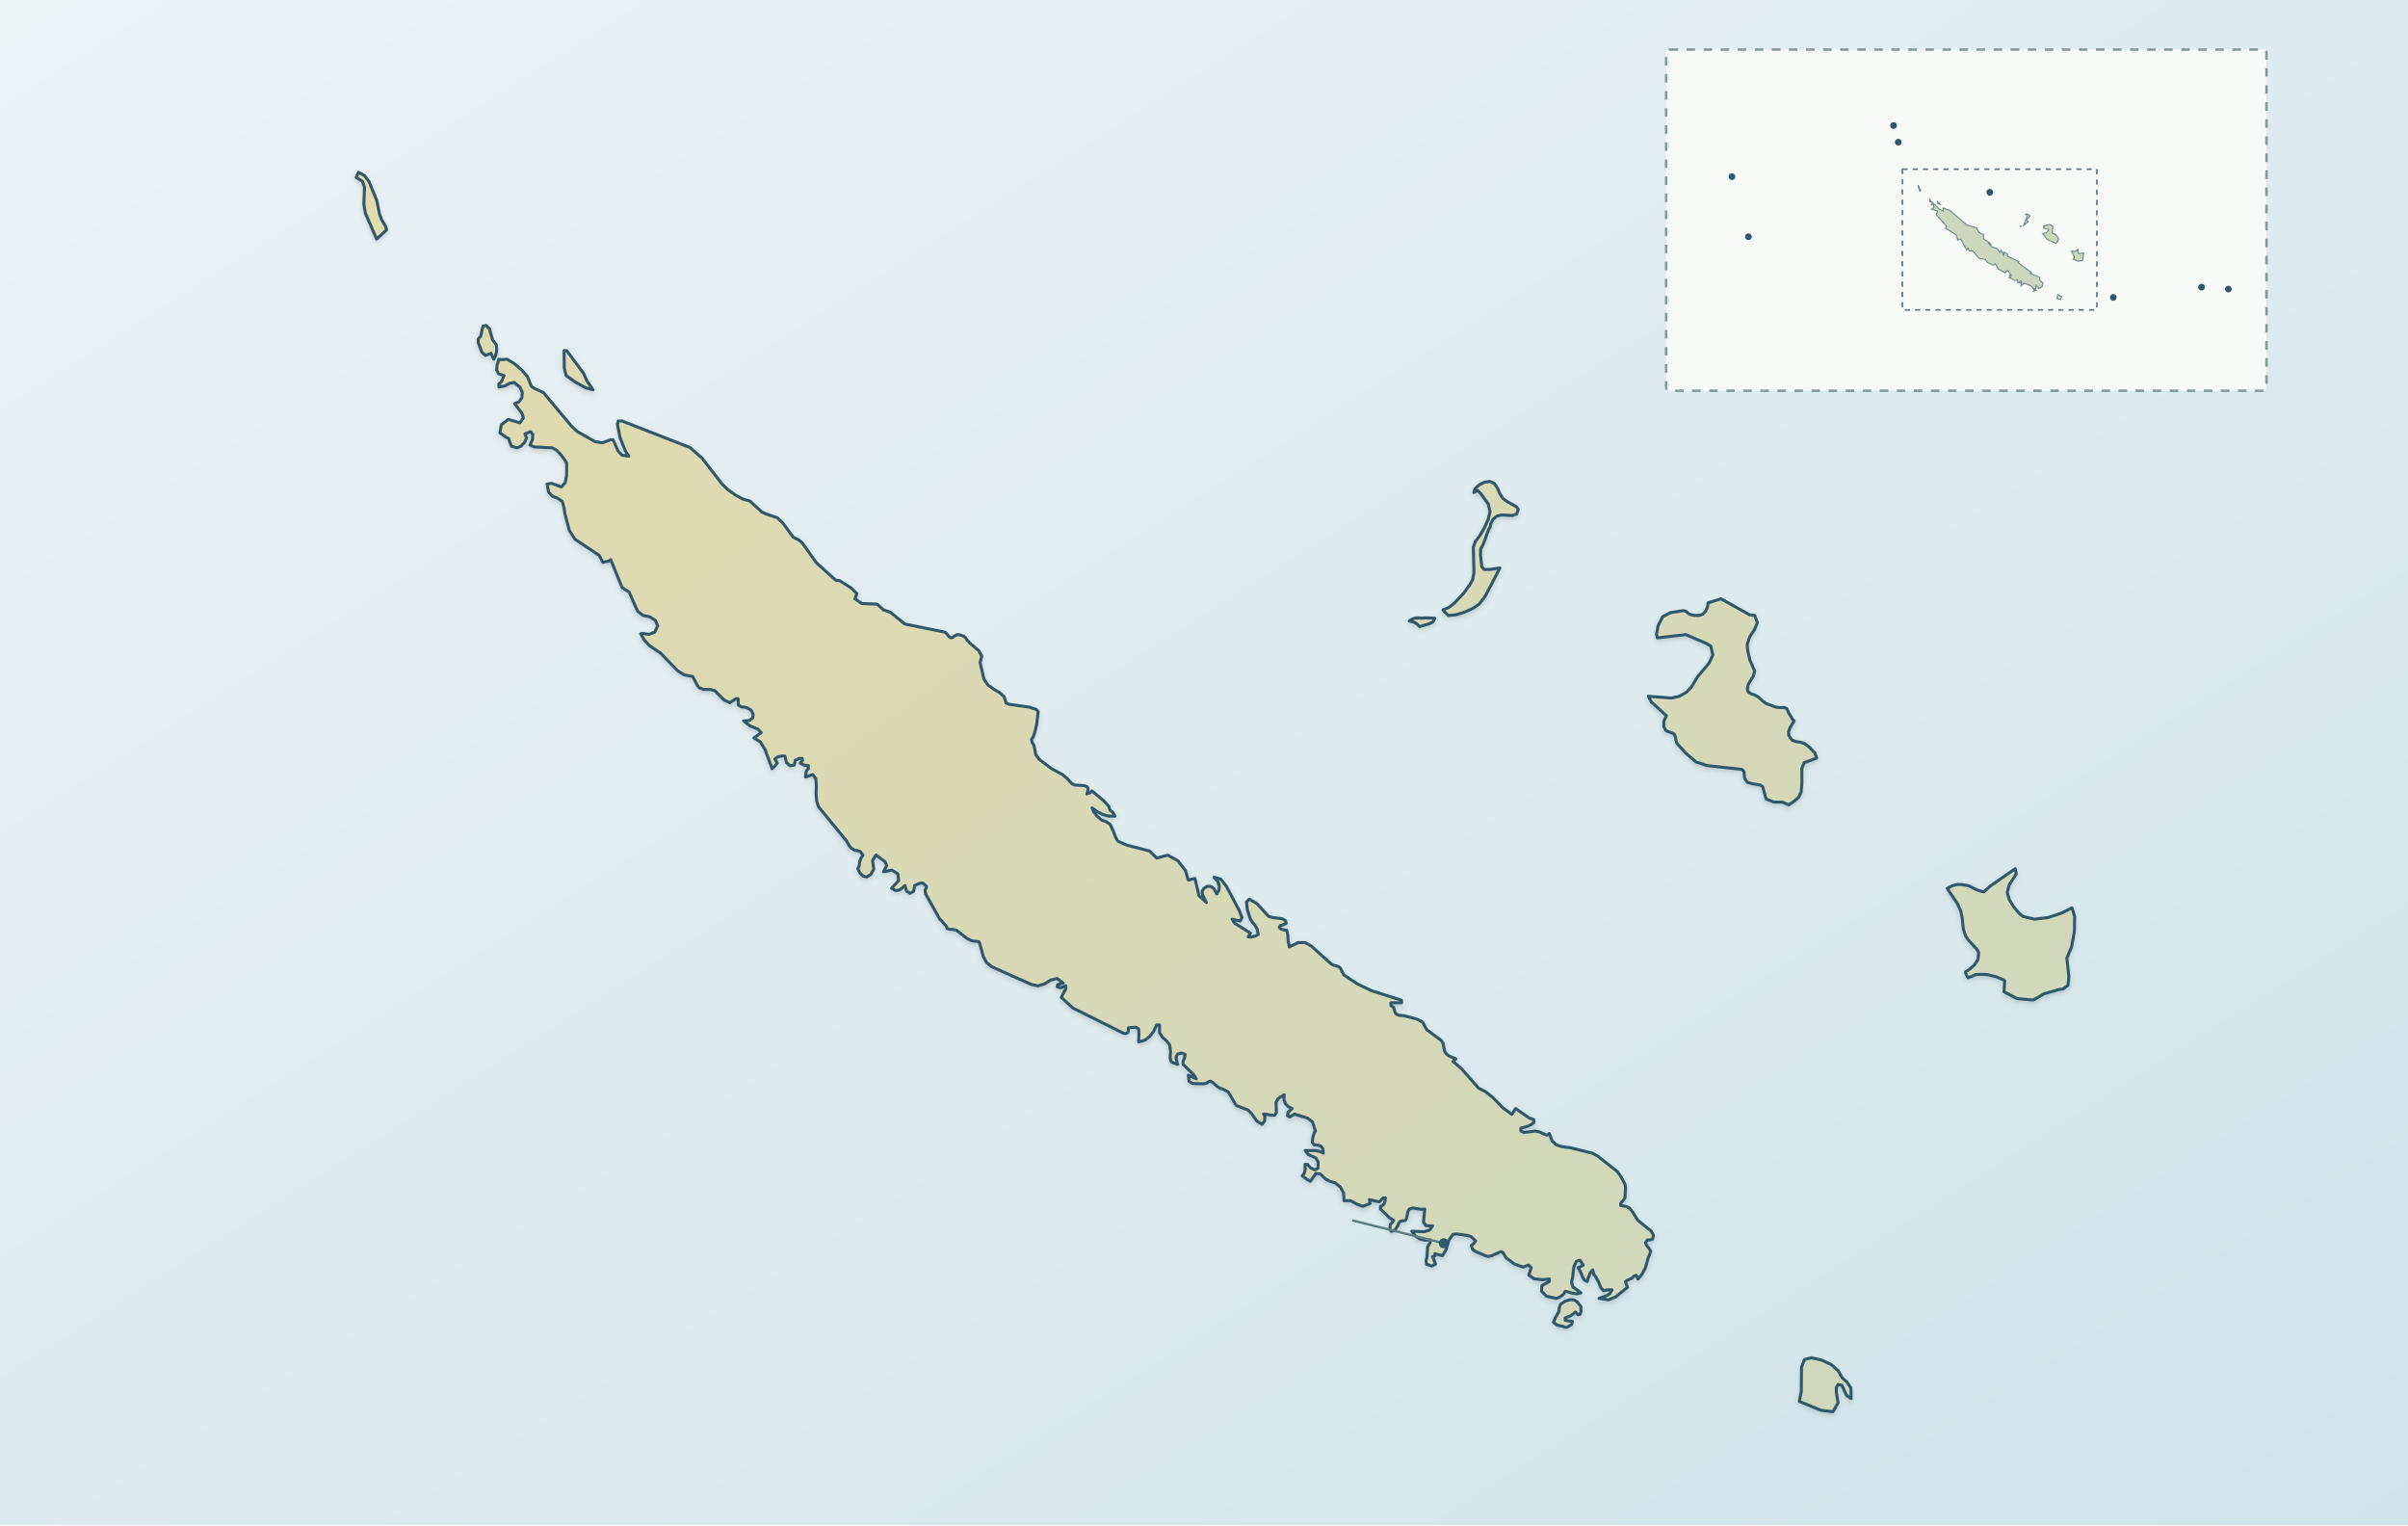
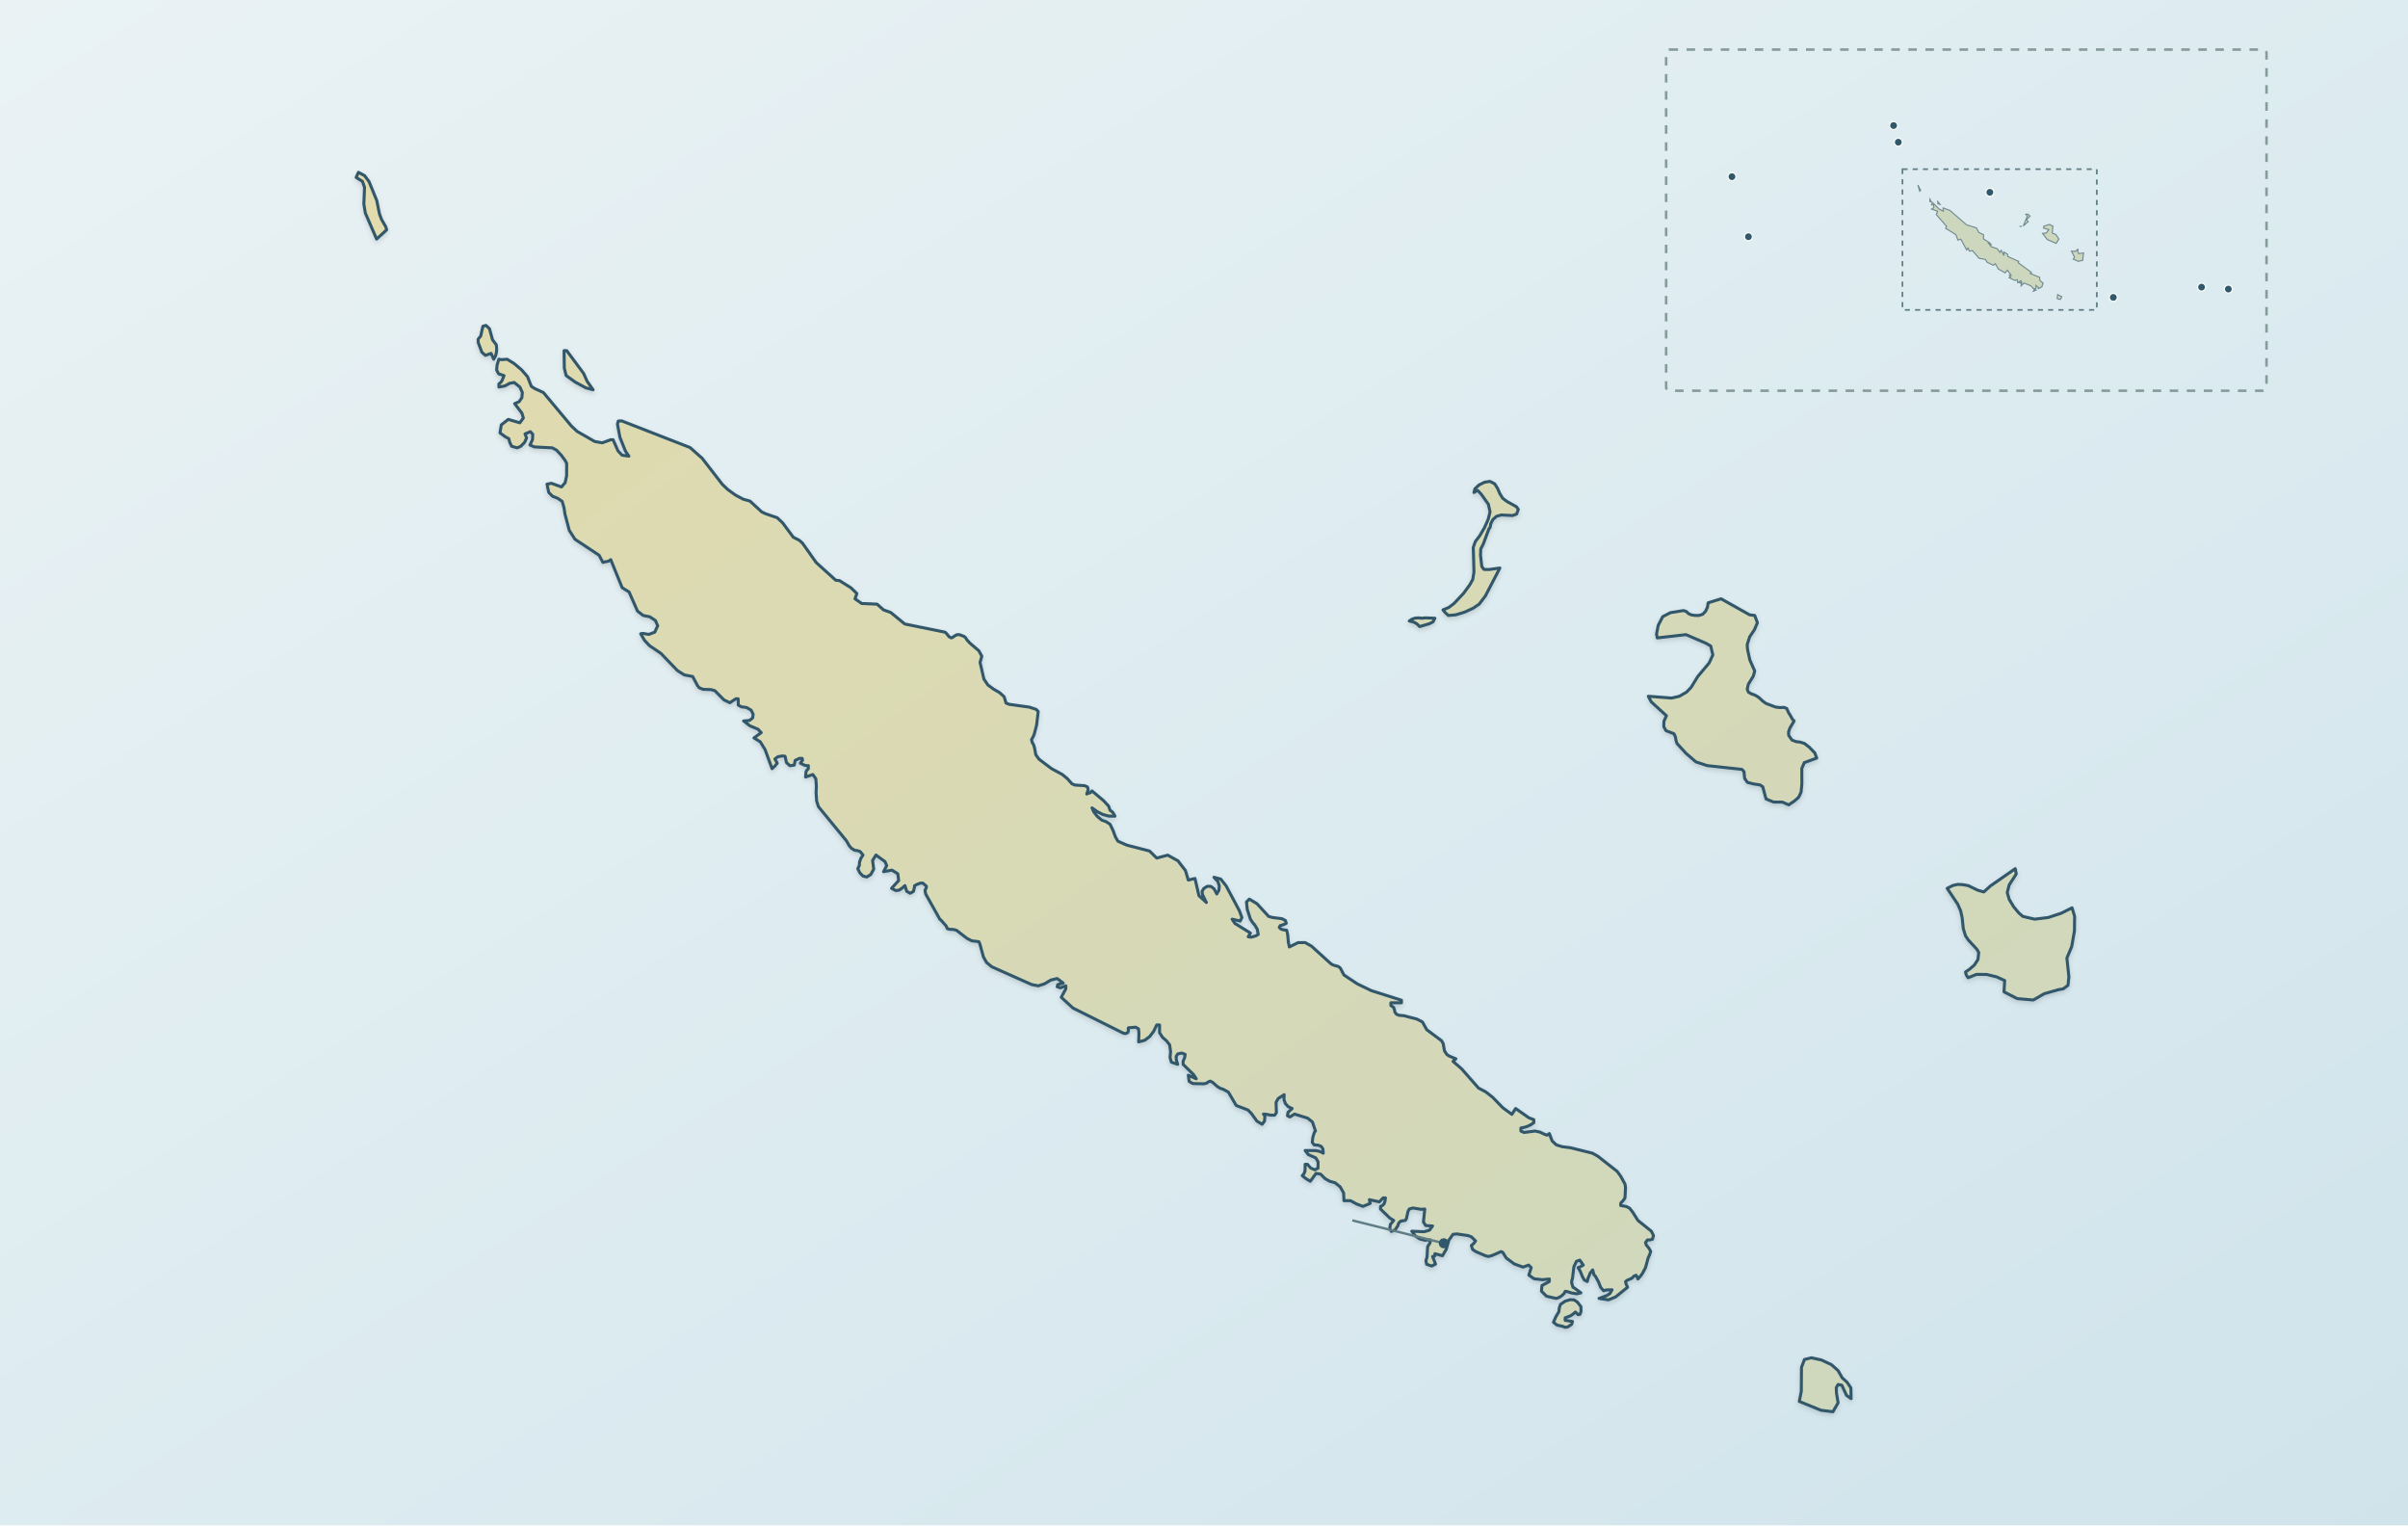
<svg xmlns="http://www.w3.org/2000/svg" width="1200" height="760" viewBox="0 0 1200 760" role="img" data-map-style="journey-atlas-region-map" data-map-projection="local-equirectangular-fit-v1" aria-labelledby="newcaledonia-map-title newcaledonia-map-desc">
  <defs>
    <linearGradient id="sea" x1="0" y1="0" x2="1" y2="1">
      <stop stop-color="#eaf2f4" />
      <stop offset=".55" stop-color="#dcebf0" />
      <stop offset="1" stop-color="#d0e3eb" />
    </linearGradient>
    <linearGradient id="land" x1="0" y1="0" x2="1" y2="1">
      <stop stop-color="#e2dbad" />
      <stop offset="1" stop-color="#cdd7be" />
    </linearGradient>
    <filter id="shadow">
      <feDropShadow dx="0" dy="1.2" stdDeviation="1.2" flood-opacity=".14" />
    </filter>
  </defs>
  <rect width="1200" height="760" fill="url(#sea)" />
  <path id="new-caledonia-land" d="M920.48,688.71 L922.38,691.55 L922.47,696.86 L920.16,695.18 L917.88,690.19 L916.00,689.81 L915.08,691.35 L915.17,693.95 L916.00,698.94 L913.42,703.39 L907.46,702.66 L896.66,698.24 L897.66,693.18 L897.75,681.30 L899.23,677.36 L902.62,676.51 L907.66,677.59 L912.68,679.94 L916.00,682.90 L917.99,686.45 L920.48,688.71 Z M787.87,653.48 L787.33,654.87 L786.41,655.03 L785.13,653.71 L783.68,654.90 L782.64,655.59 L779.99,656.61 L779.99,657.85 L783.62,658.43 L783.22,659.85 L781.19,661.17 L779.99,661.31 L778.60,660.80 L775.93,660.21 L774.13,658.79 L775.43,655.92 L776.85,653.55 L777.08,651.60 L777.65,649.89 L779.99,648.30 L782.45,647.54 L784.47,647.66 L786.15,648.83 L787.84,651.07 L787.87,653.48 Z M1001.28,440.85 L1000.28,444.71 L1001.28,448.14 L1003.50,451.82 L1006.08,454.90 L1008.04,456.59 L1013.91,457.97 L1020.67,457.16 L1027.24,454.99 L1032.58,452.31 L1033.86,456.55 L1033.77,463.84 L1032.40,471.66 L1030.00,477.35 L1031.00,486.67 L1030.57,490.91 L1028.17,492.69 L1025.86,493.09 L1018.73,495.11 L1013.28,498.25 L1005.25,497.54 L998.68,494.19 L999.02,488.55 L995.05,486.74 L990.06,485.52 L984.98,485.47 L980.80,487.15 L980.33,486.54 L979.96,485.86 L979.69,485.15 L979.50,484.28 L981.52,482.91 L983.87,480.86 L985.69,478.09 L986.09,474.58 L985.11,472.91 L980.86,468.30 L979.50,466.28 L978.38,462.66 L977.83,457.26 L977.07,453.82 L975.59,450.45 L970.36,442.62 L973.12,441.22 L975.56,440.65 L978.00,440.75 L980.80,441.25 L985.63,443.56 L988.61,444.40 L991.88,441.45 L1004.28,432.82 L1004.77,435.48 L1001.28,440.85 Z M715.07,308.03 L714.11,309.86 L712.24,310.79 L707.44,312.19 L706.40,311.12 L705.41,310.39 L704.13,309.86 L702.29,309.42 L703.72,308.45 L705.23,307.98 L706.89,307.85 L708.73,308.03 L710.24,307.85 L715.07,308.03 Z M874.45,306.65 L875.78,310.26 L874.30,313.76 L871.93,317.29 L870.71,321.11 L870.85,323.52 L872.01,328.80 L874.45,334.34 L873.74,336.88 L871.25,340.94 L870.71,343.38 L871.31,344.90 L872.79,345.69 L874.68,346.38 L876.53,347.53 L878.47,349.35 L880.08,350.50 L884.93,352.32 L887.15,352.55 L889.00,352.45 L890.38,352.98 L891.38,355.22 L892.06,356.23 L893.20,358.30 L894.07,359.21 L891.97,362.76 L891.30,364.69 L891.38,366.40 L892.97,368.70 L894.98,369.50 L897.17,369.77 L899.23,370.43 L901.60,372.26 L904.37,375.11 L905.35,377.70 L899.14,379.98 L897.91,382.86 L897.94,390.61 L897.54,394.70 L896.34,397.24 L894.27,399.06 L891.38,401.01 L888.18,399.62 L883.87,399.62 L880.08,398.07 L878.45,392.00 L877.04,391.06 L873.94,390.61 L870.82,389.82 L869.42,387.84 L869.10,384.45 L868.08,383.34 L850.77,381.46 L845.15,379.60 L840.19,375.33 L835.72,370.43 L835.24,369.01 L834.93,367.16 L834.19,365.58 L830.22,364.06 L829.11,362.02 L829.21,359.34 L830.45,356.61 L822.87,349.68 L821.42,346.91 L833.02,347.81 L836.90,346.91 L840.47,344.85 L842.72,342.52 L846.06,337.08 L851.74,330.32 L853.58,326.29 L852.52,321.87 L850.17,320.50 L840.19,316.20 L825.88,317.83 L825.51,315.87 L826.37,311.55 L828.61,307.24 L832.44,305.26 L838.87,304.22 L840.19,304.57 L841.49,305.76 L842.87,306.37 L844.53,306.63 L846.66,306.65 L848.55,306.05 L849.98,304.52 L850.91,302.49 L851.23,300.36 L857.68,298.35 L871.90,306.33 L874.45,306.65 Z M746.29,243.33 L747.44,245.99 L748.87,248.28 L750.96,249.85 L755.70,252.47 L756.63,253.82 L755.80,256.10 L753.77,256.86 L748.16,256.58 L745.76,257.25 L743.98,258.85 L742.92,260.91 L742.55,262.89 L742.01,263.45 L739.13,271.17 L737.91,273.51 L737.79,276.61 L738.44,282.30 L739.50,283.71 L742.01,283.77 L747.46,283.00 L740.22,296.93 L737.14,300.99 L734.19,303.00 L729.97,304.95 L725.48,306.33 L721.77,306.65 L720.25,305.26 L719.08,303.88 L722.00,302.67 L724.62,300.66 L729.39,295.58 L732.53,291.26 L733.94,288.69 L734.53,285.08 L734.19,272.72 L735.20,269.85 L737.39,266.97 L739.73,262.99 L741.62,258.75 L742.55,255.07 L741.71,251.23 L738.11,246.18 L736.44,244.40 L735.64,244.68 L734.53,245.39 L734.97,243.60 L737.02,241.65 L739.85,240.25 L742.55,239.85 L744.85,241.06 L746.29,243.33 Z M252.70,178.98 L256.24,181.15 L259.94,184.29 L262.89,187.68 L264.78,192.50 L266.55,193.64 L270.79,195.57 L284.74,212.26 L287.58,214.93 L296.35,219.96 L300.13,220.64 L304.35,219.09 L305.52,219.09 L308.00,224.71 L310.01,226.81 L313.40,227.28 L311.69,224.79 L308.94,217.90 L307.71,211.33 L308.11,209.77 L309.86,209.72 L343.87,222.98 L349.90,228.32 L359.99,241.35 L362.71,243.93 L366.49,246.66 L370.47,248.77 L373.73,249.65 L379.61,255.07 L381.55,255.98 L387.33,257.96 L390.04,260.53 L395.34,267.68 L398.26,269.16 L399.88,270.58 L406.69,280.23 L416.50,289.12 L418.34,289.28 L424.08,292.88 L427.01,295.71 L426.08,298.35 L429.41,300.69 L437.09,301.02 L440.30,303.88 L443.88,305.16 L450.89,310.90 L470.87,314.96 L471.44,315.36 L472.96,317.24 L474.07,317.83 L474.72,317.58 L475.67,316.89 L476.81,316.26 L478.07,316.20 L480.40,317.06 L481.24,317.78 L481.83,318.77 L483.26,320.35 L487.83,324.28 L489.26,326.95 L488.41,330.05 L490.32,338.36 L492.29,341.27 L495.15,343.36 L498.08,345.06 L500.39,347.12 L501.34,350.29 L502.93,350.93 L512.94,352.32 L516.36,353.44 L517.38,354.49 L516.58,361.26 L515.38,365.83 L514.88,367.03 L514.05,368.50 L514.36,369.83 L515.11,371.15 L515.53,372.55 L516.18,376.03 L517.75,378.24 L523.99,382.95 L529.32,385.83 L531.78,387.84 L534.23,390.56 L535.66,391.14 L540.55,391.46 L541.94,392.10 L542.31,393.42 L541.57,395.60 L542.68,395.13 L543.17,395.03 L543.51,394.82 L544.19,394.08 L549.97,398.93 L552.47,401.63 L553.20,403.74 L554.19,404.40 L554.71,405.00 L555.64,406.65 L552.47,406.60 L549.56,405.80 L546.83,404.42 L544.19,402.52 L545.02,404.44 L546.79,406.74 L549.05,408.62 L551.27,409.42 L553.20,410.70 L554.64,413.67 L555.84,416.94 L557.08,419.11 L561.47,421.06 L572.87,424.01 L576.43,427.53 L581.92,426.07 L587.00,428.88 L590.76,433.76 L592.17,438.48 L595.50,437.69 L597.48,446.28 L601.19,449.66 L599.22,445.64 L599.04,444.12 L599.93,442.62 L601.65,441.58 L603.44,441.64 L605.07,442.91 L606.36,445.40 L607.41,443.61 L607.64,441.41 L606.88,439.14 L604.95,437.09 L608.33,437.98 L611.04,441.41 L617.61,453.72 L618.89,457.16 L618.03,458.90 L614.01,457.97 L615.38,460.08 L623.14,464.88 L622.03,466.75 L623.54,466.94 L625.84,466.28 L627.03,465.58 L626.55,462.99 L625.44,461.07 L624.15,459.52 L623.14,457.97 L621.57,453.12 L621.17,449.40 L622.58,447.98 L626.38,450.24 L632.20,456.59 L634.16,457.15 L638.85,457.74 L640.59,458.66 L640.99,460.03 L639.66,460.68 L638.02,461.14 L637.48,462.01 L638.30,462.89 L639.57,463.28 L641.23,463.51 L641.70,465.66 L642.03,469.42 L642.53,471.81 L646.90,469.65 L650.39,469.63 L653.55,471.40 L663.30,480.24 L664.47,480.86 L666.97,481.56 L667.86,482.25 L669.74,485.78 L676.38,490.20 L683.40,493.58 L698.41,498.35 L698.41,499.62 L693.13,499.62 L693.13,501.00 L694.48,501.91 L694.90,503.08 L695.13,504.28 L695.82,505.27 L697.07,505.85 L699.65,506.07 L706.15,507.78 L708.84,509.17 L711.01,513.06 L718.35,518.50 L719.18,519.92 L719.83,523.58 L720.98,525.35 L722.12,526.14 L725.51,527.54 L724.09,528.81 L728.43,532.59 L736.81,542.12 L740.42,544.03 L743.84,546.72 L748.92,551.95 L753.44,555.23 L755.30,552.31 L761.89,556.93 L764.35,557.85 L764.35,559.37 L762.91,560.36 L761.37,561.12 L759.71,561.66 L757.92,562.01 L757.92,563.53 L759.46,564.24 L765.00,563.53 L767.46,564.06 L769.46,565.05 L771.00,565.61 L772.09,564.78 L773.48,568.44 L775.56,570.42 L778.56,571.35 L782.57,571.84 L793.59,574.58 L796.29,576.10 L805.91,583.65 L807.69,586.12 L809.78,589.95 L810.06,591.63 L809.78,596.84 L809.01,598.00 L807.69,599.45 L807.64,600.64 L810.43,601.13 L812.09,601.96 L813.65,603.97 L816.23,608.06 L822.93,613.44 L823.99,615.60 L823.48,617.46 L822.31,617.76 L820.94,617.82 L820.02,619.11 L820.46,620.40 L821.67,621.83 L822.60,623.50 L822.00,625.34 L821.36,626.68 L820.02,631.58 L818.59,634.30 L817.62,635.70 L816.23,637.25 L815.88,636.28 L815.31,635.37 L814.20,635.88 L813.23,636.87 L810.97,637.85 L810.06,638.55 L810.28,639.59 L811.08,641.37 L805.11,646.19 L801.54,647.64 L796.86,646.92 L800.77,645.50 L802.29,644.49 L803.35,642.63 L800.43,642.71 L799.15,643.12 L797.67,641.42 L796.64,638.80 L795.09,635.90 L794.30,635.09 L793.70,632.73 L792.50,634.20 L791.35,636.99 L791.01,638.51 L789.45,637.68 L788.45,635.78 L787.56,633.51 L786.42,631.58 L787.25,631.33 L789.01,630.32 L787.28,627.85 L785.59,628.44 L784.33,631.15 L783.62,636.99 L783.28,638.01 L783.22,639.13 L783.87,641.37 L784.39,641.64 L787.84,644.15 L785.76,644.64 L783.16,644.20 L780.91,643.50 L779.99,643.40 L779.48,644.44 L778.28,645.60 L776.79,646.52 L775.43,646.92 L770.69,645.83 L768.17,643.32 L768.42,640.52 L772.09,638.51 L772.09,637.25 L768.68,637.61 L764.52,637.15 L761.89,635.31 L763.06,631.58 L761.80,630.32 L758.97,631.33 L754.60,629.73 L750.63,626.80 L748.87,623.96 L748.04,623.60 L743.73,625.49 L741.76,626.04 L740.25,625.67 L735.51,623.63 L733.88,622.57 L733.22,620.59 L734.50,619.46 L735.34,618.27 L733.23,616.24 L731.54,615.61 L726.00,614.80 L724.09,614.99 L722.00,617.95 L720.71,622.47 L718.83,625.67 L715.07,624.65 L715.03,625.48 L714.94,625.84 L714.61,625.97 L713.91,626.04 L715.38,629.83 L713.44,630.79 L710.95,629.90 L710.58,628.11 L711.14,626.37 L711.44,621.22 L712.72,619.11 L712.72,617.76 L709.95,617.92 L707.44,617.26 L705.29,615.78 L703.56,613.44 L709.69,613.70 L712.35,612.94 L713.91,610.83 L710.49,610.63 L709.35,608.87 L710.03,602.39 L708.15,602.53 L704.06,601.86 L702.29,602.39 L701.66,603.57 L700.85,607.27 L700.33,608.06 L697.95,608.42 L697.02,609.44 L696.47,610.95 L695.18,612.83 L693.42,613.57 L692.54,612.33 L692.85,610.15 L694.53,608.06 L692.59,606.87 L687.96,602.39 L687.96,601.13 L689.17,600.46 L689.80,599.71 L690.17,598.58 L690.42,596.84 L689.25,596.84 L687.37,598.82 L682.43,597.73 L682.79,599.61 L679.19,601.07 L676.05,599.88 L673.03,598.23 L669.74,598.23 L669.58,594.37 L667.86,591.33 L665.30,589.29 L662.66,588.56 L660.32,587.24 L658.15,585.03 L655.84,584.61 L652.98,588.56 L650.93,587.34 L648.96,585.79 L649.84,584.74 L650.28,583.65 L650.41,582.20 L650.39,580.12 L651.58,580.12 L653.16,581.95 L655.24,582.84 L656.81,582.05 L656.86,578.87 L655.70,576.90 L652.01,575.27 L650.39,573.23 L655.55,573.26 L657.69,573.69 L659.44,574.58 L659.26,572.45 L658.42,571.18 L656.96,570.59 L654.92,570.45 L653.95,569.20 L654.25,566.56 L655.02,564.14 L655.56,563.53 L654.04,559.01 L651.64,557.10 L645.11,555.08 L642.82,556.50 L641.60,555.92 L641.85,554.26 L643.93,552.31 L641.94,551.36 L640.56,549.84 L639.85,547.86 L639.94,545.42 L636.99,547.33 L635.91,549.21 L636.08,554.39 L635.20,555.63 L633.20,555.61 L631.02,555.18 L629.62,555.08 L630.34,556.07 L630.18,558.51 L628.97,560.16 L626.38,558.61 L623.66,554.84 L621.94,553.05 L616.06,550.80 L612.16,544.15 L609.44,542.65 L608.15,542.28 L606.72,541.39 L604.31,539.30 L603.16,538.66 L602.19,539.02 L601.17,539.74 L599.93,539.99 L594.43,539.89 L592.60,538.80 L592.17,535.72 L596.14,537.50 L594.88,535.49 L589.59,530.31 L589.59,528.73 L590.39,526.85 L590.60,525.33 L588.89,524.65 L586.91,525.13 L586.12,526.35 L586.22,528.17 L586.91,530.31 L583.74,529.21 L583.09,526.91 L583.35,523.91 L582.89,520.61 L581.31,518.57 L579.34,516.85 L577.86,514.56 L577.86,510.68 L576.43,510.68 L574.90,513.87 L572.93,516.46 L570.47,518.30 L567.42,519.11 L567.58,514.96 L567.38,512.63 L565.95,511.79 L562.35,512.09 L562.22,512.53 L562.30,513.49 L562.07,514.46 L560.93,514.96 L559.90,514.81 L534.68,502.24 L528.87,496.90 L531.14,492.69 L531.14,491.19 L528.43,492.18 L526.84,491.65 L527.12,490.56 L529.84,489.82 L526.84,487.54 L523.70,488.29 L520.55,490.17 L517.44,491.19 L514.15,490.56 L494.25,481.69 L491.65,479.55 L490.09,476.81 L488.34,470.42 L487.83,469.19 L484.26,468.76 L481.92,467.57 L476.66,463.51 L475.13,463.10 L473.42,463.05 L472.07,462.69 L471.52,461.37 L468.95,458.47 L468.34,457.97 L461.30,445.40 L460.96,443.51 L461.57,442.50 L461.67,441.58 L460.37,440.42 L459.90,439.99 L458.59,440.03 L456.89,440.69 L455.73,441.33 L455.88,441.25 L455.23,444.12 L453.57,445.07 L451.86,444.08 L450.95,441.25 L449.54,442.50 L448.08,443.51 L446.41,443.72 L444.29,442.62 L447.85,438.71 L447.41,435.34 L444.46,433.53 L440.30,434.32 L441.89,431.29 L441.01,429.26 L436.52,426.01 L434.83,428.75 L435.41,433.02 L433.95,435.71 L431.92,436.96 L430.07,436.50 L428.55,434.98 L427.48,432.82 L428.24,431.22 L428.36,429.47 L428.98,427.72 L430.07,426.01 L428.64,424.26 L427.30,423.83 L425.87,423.62 L424.21,422.58 L423.15,421.29 L421.85,418.98 L407.89,401.95 L406.97,399.16 L406.69,394.82 L406.82,391.64 L406.57,388.04 L405.06,385.90 L401.45,387.15 L401.68,384.51 L401.98,383.89 L402.83,382.99 L402.83,381.48 L401.58,381.46 L400.69,381.15 L398.86,380.26 L399.97,378.69 L399.74,377.85 L398.40,377.85 L396.27,378.87 L395.81,381.21 L393.67,381.51 L391.93,379.96 L391.21,376.79 L390.01,376.63 L387.69,377.01 L386.16,378.15 L387.33,380.26 L386.12,381.71 L384.75,382.99 L381.27,373.49 L378.87,369.60 L375.73,367.66 L379.36,365.03 L377.71,363.30 L373.74,361.65 L370.56,359.21 L373.54,358.95 L375.11,357.66 L375.31,355.81 L374.31,353.83 L371.97,352.47 L369.54,352.19 L367.93,351.33 L367.85,348.16 L366.68,348.16 L363.72,350.14 L360.77,348.71 L356.25,344.14 L354.26,343.58 L350.38,343.46 L348.37,342.62 L347.57,341.56 L345.20,337.08 L340.98,336.25 L337.59,334.11 L329.34,325.53 L323.70,321.71 L321.16,319.00 L319.28,315.77 L320.51,315.60 L323.31,316.10 L326.30,314.96 L327.76,311.79 L326.60,309.14 L323.83,307.32 L320.51,306.65 L317.69,304.47 L313.52,294.97 L310.05,292.81 L304.35,278.84 L303.29,279.58 L302.41,279.78 L301.53,279.91 L300.47,280.23 L298.56,276.65 L286.56,268.70 L283.70,264.28 L281.51,255.98 L281.11,253.13 L280.16,249.80 L277.94,248.28 L275.39,247.27 L273.48,245.39 L272.59,241.24 L274.76,240.79 L279.83,242.62 L281.64,240.49 L282.37,237.06 L282.40,230.86 L281.64,229.44 L279.70,226.79 L277.34,224.27 L275.20,223.13 L266.31,222.68 L264.09,221.74 L265.35,219.07 L265.51,216.41 L264.31,215.06 L261.63,216.20 L262.43,218.23 L261.37,220.51 L259.50,222.35 L257.75,223.13 L254.95,222.34 L254.07,220.46 L253.56,218.58 L251.95,217.70 L249.16,215.69 L249.81,211.70 L253.29,208.96 L259.06,210.66 L260.81,208.27 L260.07,205.81 L256.47,201.11 L258.69,200.15 L260.07,198.17 L260.31,195.57 L259.06,192.83 L256.24,190.57 L253.98,190.98 L251.59,192.30 L248.62,192.83 L248.62,191.28 L249.59,190.47 L250.21,189.56 L251.19,187.16 L248.45,186.23 L247.50,184.35 L247.72,181.85 L248.62,178.98 L250.09,179.19 L252.70,178.98 Z M292.62,190.03 L295.58,194.22 L291.95,193.24 L286.58,190.32 L282.14,187.12 L281.22,183.43 L281.11,174.69 L282.40,174.69 L290.81,186.02 L292.62,190.03 Z M247.38,175.64 L246.92,177.39 L246.02,178.98 L244.73,176.07 L241.90,177.06 L240.14,175.51 L238.28,170.56 L238.28,169.01 L239.57,167.40 L240.64,162.58 L242.15,162.12 L243.93,163.77 L245.44,169.31 L247.33,171.78 L247.52,173.80 L247.38,175.64 Z M192.68,114.52 L187.68,119.11 L182.06,106.14 L181.32,101.66 L181.66,93.34 L180.62,90.37 L177.48,88.40 L178.63,85.87 L181.68,87.51 L183.89,90.44 L187.77,99.97 L189.08,106.51 L190.16,109.41 L192.25,112.99 L192.68,114.52 Z" fill="url(#land)" fill-rule="evenodd" stroke="#31576a" stroke-width="1.5" stroke-linejoin="round" filter="url(#shadow)" />
  <g id="new-caledonia-overview-inset" data-overview-bounds="157.5,-23.0,172.5,-17.65" transform="translate(815 6) scale(0.85)">
-     <rect x="18" y="22" width="352" height="200" rx="2" fill="#f8faf7" fill-opacity=".95" stroke="#879b9b" stroke-width="1.5" stroke-dasharray="5 5" />
+     <rect x="18" y="22" width="352" height="200" rx="2" fill="none" stroke="#879b9b" stroke-width="1.5" stroke-dasharray="5 5" />
    <g id="overview-land" fill="#cdd7be" stroke="#718a8f" stroke-width=".65">
      <path d="M249.96,166.86 L249.16,168.45 L248.48,168.38 L247.25,167.90 L247.54,165.63 L249.96,166.86 Z" />
      <path d="M234.88,163.04 L233.32,163.61 L233.99,162.47 L234.88,163.04 Z" />
      <path d="M259.15,139.96 L259.91,141.66 L262.71,141.20 L262.20,145.58 L259.60,146.11 L256.72,144.84 L257.42,143.62 L255.63,140.15 L257.71,140.34 L258.08,140.02 L259.49,139.08 L259.54,139.37 L259.15,139.96 Z" />
      <path d="M226.61,125.54 L225.15,125.69 L226.61,125.54 Z" />
      <path d="M244.73,125.39 L244.37,129.54 L246.54,130.42 L248.24,133.10 L246.65,135.63 L241.40,133.31 L238.70,129.76 L240.86,129.53 L242.35,127.52 L239.21,126.60 L239.52,125.45 L242.82,124.49 L244.44,125.35 L244.73,125.39 Z" />
      <path d="M230.16,118.51 L231.33,119.65 L229.20,121.79 L230.29,122.82 L227.37,125.39 L229.73,119.79 L228.87,118.54 L230.16,118.51 Z" />
      <path d="M174.04,111.53 L178.01,115.43 L180.56,116.72 L180.34,114.87 L180.54,114.87 L184.41,116.30 L194.13,124.74 L199.93,126.52 L201.28,129.15 L204.13,130.58 L204.00,132.92 L207.84,135.40 L208.48,136.24 L207.18,135.79 L208.65,137.60 L212.05,138.66 L213.66,140.91 L214.47,139.64 L216.03,142.77 L216.09,140.73 L218.14,141.89 L218.36,143.32 L224.71,146.20 L224.42,146.95 L232.21,152.66 L231.48,153.27 L236.93,155.46 L237.13,157.30 L238.99,158.92 L238.27,161.11 L235.91,162.32 L236.64,161.86 L234.82,160.25 L234.88,162.02 L233.47,162.32 L231.92,160.52 L227.85,158.84 L226.14,160.48 L226.34,159.16 L225.30,158.69 L226.47,158.41 L226.03,157.49 L224.15,158.70 L223.80,156.89 L222.53,157.35 L219.09,155.69 L219.98,155.28 L219.25,154.33 L220.26,154.24 L218.07,151.31 L216.82,152.91 L212.68,150.59 L211.01,147.54 L209.82,148.45 L206.10,146.62 L205.21,145.02 L201.50,144.39 L197.60,139.86 L195.82,140.15 L194.94,138.34 L194.21,139.48 L190.76,133.12 L189.05,133.68 L187.87,130.51 L181.82,126.73 L182.44,125.66 L176.40,118.74 L177.11,116.72 L173.64,115.51 L174.96,114.71 L174.76,113.03 L173.58,113.03 L174.04,111.53 Z" />
      <path d="M178.58,112.73 L177.39,112.41 L177.28,112.01 L177.27,111.06 L178.58,112.73 Z" />
      <path d="M173.44,111.17 L172.61,111.15 L172.67,109.75 L173.44,111.17 Z" />
      <path d="M167.22,104.53 L166.65,105.03 L165.62,101.42 L167.22,104.53 Z" />
    </g>
    <rect id="overview-main-map-bounds" x="156.55" y="92.10" width="113.95" height="82.50" fill="none" stroke="#607d86" stroke-dasharray="3 3" stroke-width="1" />
    <g id="remote-island-location-points">
      <circle data-location="chesterfield" cx="56.58" cy="96.50" r="2.35" fill="#31576a" stroke="#f8faf7" stroke-width=".75" />
      <circle data-location="bellona" cx="66.25" cy="131.70" r="2.35" fill="#31576a" stroke="#f8faf7" stroke-width=".75" />
      <circle data-location="huon" cx="151.36" cy="66.53" r="2.35" fill="#31576a" stroke="#f8faf7" stroke-width=".75" />
      <circle data-location="surprise" cx="154.11" cy="76.29" r="2.35" fill="#31576a" stroke="#f8faf7" stroke-width=".75" />
      <circle data-location="astrolabe" cx="207.79" cy="105.67" r="2.35" fill="#31576a" stroke="#f8faf7" stroke-width=".75" />
      <circle data-location="walpole" cx="280.17" cy="167.27" r="2.35" fill="#31576a" stroke="#f8faf7" stroke-width=".75" />
      <circle data-location="matthew" cx="331.91" cy="161.25" r="2.35" fill="#31576a" stroke="#f8faf7" stroke-width=".75" />
      <circle data-location="hunter" cx="347.61" cy="162.39" r="2.35" fill="#31576a" stroke="#f8faf7" stroke-width=".75" />
    </g>
  </g>
  <g id="hero-marker" data-latitude="-22.66194" data-longitude="167.44399" data-x="901.440" data-y="701.620" />
  <g id="scene-marker-1" data-latitude="-22.626013" data-longitude="167.524596" data-x="916.684" data-y="694.339" />
  <g id="scene-marker-2" data-latitude="-20.9379" data-longitude="164.6584" data-x="374.656" data-y="352.214" />
  <g id="scene-marker-3" data-latitude="-20.6843" data-longitude="164.9551" data-x="430.765" data-y="300.818" />
  <g id="scene-marker-4" data-latitude="-20.7054" data-longitude="167.1636" data-x="848.415" data-y="305.094" />
  <g id="scene-marker-5" data-latitude="-20.70052" data-longitude="166.47063" data-x="717.368" data-y="304.105" />
  <path id="scene-6-callout-line" d="M719.499,619.451 L673.899,608.051" fill="none" stroke="#607d86" stroke-width="1.2" />
  <circle cx="719.499" cy="619.451" r="2.5" fill="#31576a" />
  <g id="scene-marker-6" data-latitude="-22.2565" data-longitude="166.4819" data-x="719.499" data-y="619.451" data-label-x="673.899" data-label-y="608.051" />
  <g id="scene-marker-7" data-latitude="-22.1239" data-longitude="166.6563" data-x="752.480" data-y="592.577" />
  <g id="scene-marker-8" data-latitude="-21.6279" data-longitude="165.7621" data-x="583.377" data-y="492.054" />
</svg>
